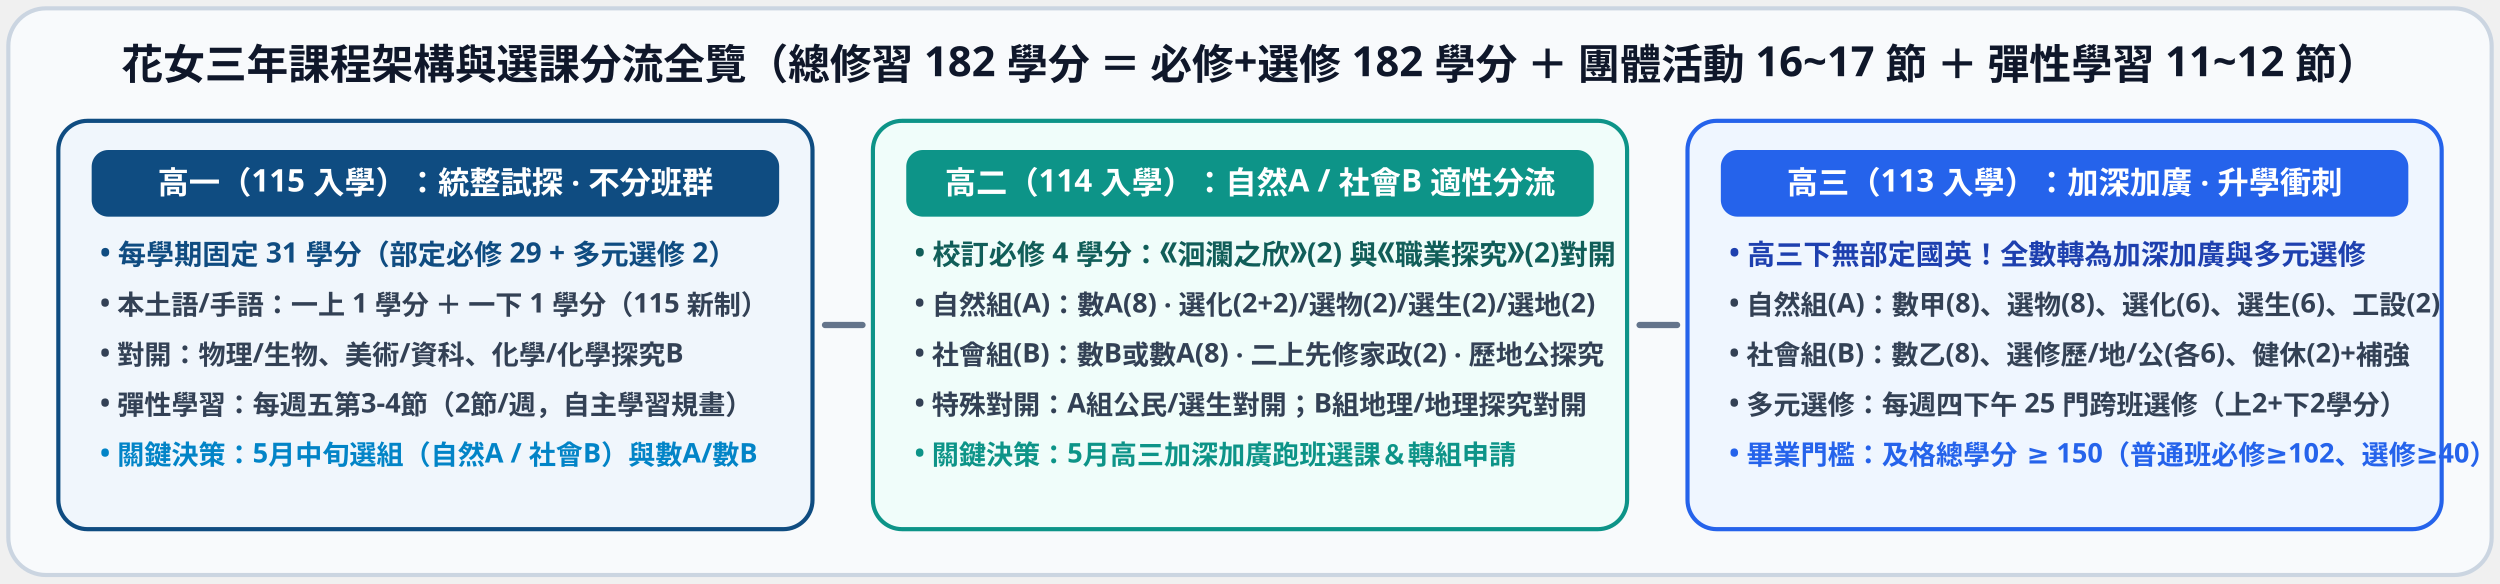
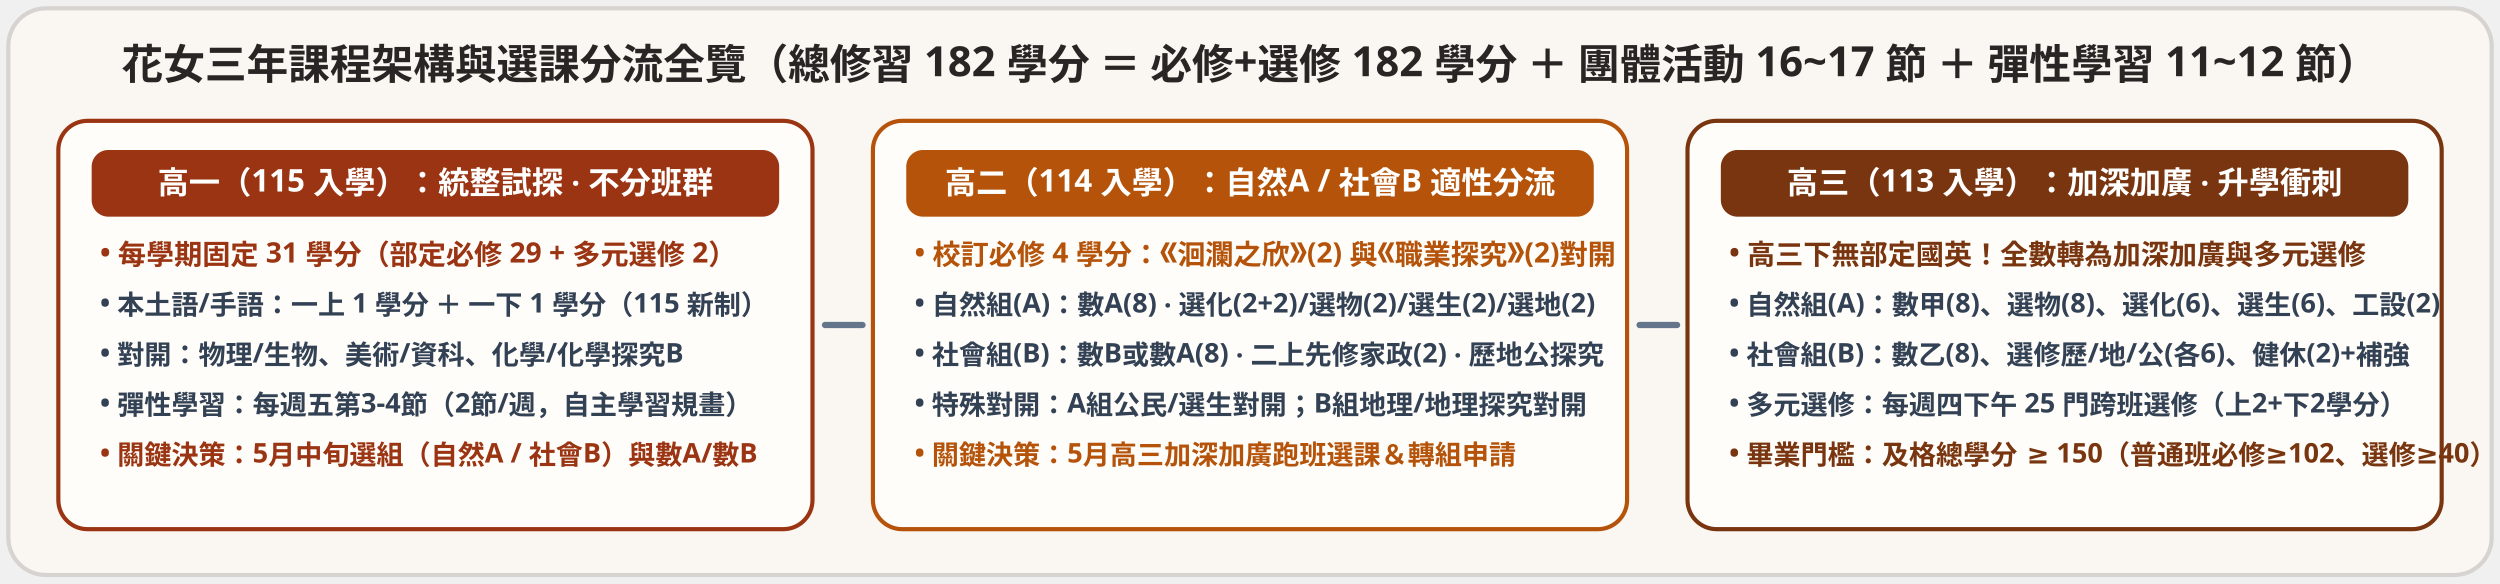
<svg xmlns="http://www.w3.org/2000/svg" viewBox="0 0 1200 280" width="100%" height="100%">
-   <rect x="4" y="4" width="1192" height="272" rx="18" fill="#F8FAFC" stroke="#CBD5E1" stroke-width="2" />
-   <text x="600" y="38" text-anchor="middle" font-family="'Noto Sans TC', 'PingFang TC', sans-serif" font-size="20" font-weight="900" fill="#0F172A">
+   <rect x="4" y="4" width="1192" height="272" rx="18" fill="#FAF7F2" stroke="#D6D3D1" stroke-width="2" />
+   <text x="600" y="38" text-anchor="middle" font-family="'Noto Sans TC', 'PingFang TC', sans-serif" font-size="20" font-weight="900" fill="#292524">
    花女三年課程架構與選課分流全覽（總修習 182 學分 ＝ 必修+選修 182 學分 ＋ 團體活動 16~17 節 ＋ 彈性學習 11~12 節）
  </text>
  <g transform="translate(28, 58)">
-     <rect x="0" y="0" width="362" height="196" rx="14" fill="#F0F6FC" stroke="#0F4C81" stroke-width="2" />
-     <rect x="16" y="14" width="330" height="32" rx="8" fill="#0F4C81" />
+     <rect x="0" y="0" width="362" height="196" rx="14" fill="#FFFDF9" stroke="#9A3412" stroke-width="2" />
+     <rect x="16" y="14" width="330" height="32" rx="8" fill="#9A3412" />
    <text x="181" y="35" text-anchor="middle" font-family="'Noto Sans TC', sans-serif" font-size="15" font-weight="800" fill="#FFFFFF">高一（115 入學）：統整試探 ‧ 不分班群</text>
-     <text x="20" y="68" font-family="'Noto Sans TC', sans-serif" font-size="13.5" font-weight="700" fill="#0F4C81">• 每學期固定 31 學分（部定必修 29 + 多元選修 2）</text>
+     <text x="20" y="68" font-family="'Noto Sans TC', sans-serif" font-size="13.5" font-weight="700" fill="#9A3412">• 每學期固定 31 學分（部定必修 29 + 多元選修 2）</text>
    <text x="20" y="92" font-family="'Noto Sans TC', sans-serif" font-size="13" font-weight="600" fill="#334155">• 本土語/手語：一上 1 學分 ＋ 一下 1 學分（115 新制）</text>
    <text x="20" y="116" font-family="'Noto Sans TC', sans-serif" font-size="13" font-weight="600" fill="#334155">• 對開：物理/生物、美術/資科、化學/化學探究B</text>
    <text x="20" y="140" font-family="'Noto Sans TC', sans-serif" font-size="13" font-weight="600" fill="#334155">• 彈性學習：每週五第3-4節（2節/週，自主學習規畫）</text>
-     <text x="20" y="164" font-family="'Noto Sans TC', sans-serif" font-size="13" font-weight="700" fill="#0284C7">• 關鍵決策：5月中旬選組（自然A / 社會B）與數A/數B</text>
+     <text x="20" y="164" font-family="'Noto Sans TC', sans-serif" font-size="13" font-weight="700" fill="#9A3412">• 關鍵決策：5月中旬選組（自然A / 社會B）與數A/數B</text>
  </g>
  <path d="M 396 156 L 414 156" stroke="#64748B" stroke-width="3" stroke-linecap="round" />
  <g transform="translate(419, 58)">
-     <rect x="0" y="0" width="362" height="196" rx="14" fill="#F0FDFA" stroke="#0D9488" stroke-width="2" />
-     <rect x="16" y="14" width="330" height="32" rx="8" fill="#0D9488" />
+     <rect x="0" y="0" width="362" height="196" rx="14" fill="#FFFDF9" stroke="#B45309" stroke-width="2" />
+     <rect x="16" y="14" width="330" height="32" rx="8" fill="#B45309" />
    <text x="181" y="35" text-anchor="middle" font-family="'Noto Sans TC', sans-serif" font-size="15" font-weight="800" fill="#FFFFFF">高二（114 入學）：自然A / 社會B 適性分流</text>
-     <text x="20" y="68" font-family="'Noto Sans TC', sans-serif" font-size="13.5" font-weight="700" fill="#115E59">• 校訂必修 4 學分：《洄瀾之欣》(2) 與《職業探究》(2)對開</text>
+     <text x="20" y="68" font-family="'Noto Sans TC', sans-serif" font-size="13.5" font-weight="700" fill="#B45309">• 校訂必修 4 學分：《洄瀾之欣》(2) 與《職業探究》(2)對開</text>
    <text x="20" y="92" font-family="'Noto Sans TC', sans-serif" font-size="13" font-weight="600" fill="#334155">• 自然組(A)：數A(8) ‧ 選化(2+2)/選物(2)/選生(2)/選地(2)</text>
    <text x="20" y="116" font-family="'Noto Sans TC', sans-serif" font-size="13" font-weight="600" fill="#334155">• 社會組(B)：數B或數A(8) ‧ 二上先修家政(2) ‧ 歷地公探究</text>
    <text x="20" y="140" font-family="'Noto Sans TC', sans-serif" font-size="13" font-weight="600" fill="#334155">• 特殊對開：A組公民/選生對開；B組地理/地理探究對開</text>
-     <text x="20" y="164" font-family="'Noto Sans TC', sans-serif" font-size="13" font-weight="700" fill="#0D9488">• 關鍵決策：5月高三加深加廣跑班選課＆轉組申請</text>
+     <text x="20" y="164" font-family="'Noto Sans TC', sans-serif" font-size="13" font-weight="700" fill="#B45309">• 關鍵決策：5月高三加深加廣跑班選課＆轉組申請</text>
  </g>
  <path d="M 787 156 L 805 156" stroke="#64748B" stroke-width="3" stroke-linecap="round" />
  <g transform="translate(810, 58)">
-     <rect x="0" y="0" width="362" height="196" rx="14" fill="#EFF6FF" stroke="#2563EB" stroke-width="2" />
-     <rect x="16" y="14" width="330" height="32" rx="8" fill="#2563EB" />
+     <rect x="0" y="0" width="362" height="196" rx="14" fill="#FFFDF9" stroke="#78350F" stroke-width="2" />
+     <rect x="16" y="14" width="330" height="32" rx="8" fill="#78350F" />
    <text x="181" y="35" text-anchor="middle" font-family="'Noto Sans TC', sans-serif" font-size="15" font-weight="800" fill="#FFFFFF">高三（113 入學）：加深加廣 ‧ 升學衝刺</text>
-     <text x="20" y="68" font-family="'Noto Sans TC', sans-serif" font-size="13.5" font-weight="700" fill="#1E40AF">• 高三下無部定國英！全數轉為加深加廣與多元選修</text>
+     <text x="20" y="68" font-family="'Noto Sans TC', sans-serif" font-size="13.5" font-weight="700" fill="#78350F">• 高三下無部定國英！全數轉為加深加廣與多元選修</text>
    <text x="20" y="92" font-family="'Noto Sans TC', sans-serif" font-size="13" font-weight="600" fill="#334155">• 自然組(A)：數甲(8)、選物(8)、選化(6)、選生(6)、工設(2)</text>
    <text x="20" y="116" font-family="'Noto Sans TC', sans-serif" font-size="13" font-weight="600" fill="#334155">• 社會組(B)：數乙(8)、選修歷/地/公(各6)、健休(2)+補強</text>
    <text x="20" y="140" font-family="'Noto Sans TC', sans-serif" font-size="13" font-weight="600" fill="#334155">• 多元選修：每週四下午 25 門跨班選修（上2+下2學分）</text>
-     <text x="20" y="164" font-family="'Noto Sans TC', sans-serif" font-size="13" font-weight="700" fill="#2563EB">• 畢業門檻：及格總學分 ≥ 150（普通班必修≥102、選修≥40）</text>
+     <text x="20" y="164" font-family="'Noto Sans TC', sans-serif" font-size="13" font-weight="700" fill="#78350F">• 畢業門檻：及格總學分 ≥ 150（普通班必修≥102、選修≥40）</text>
  </g>
</svg>
